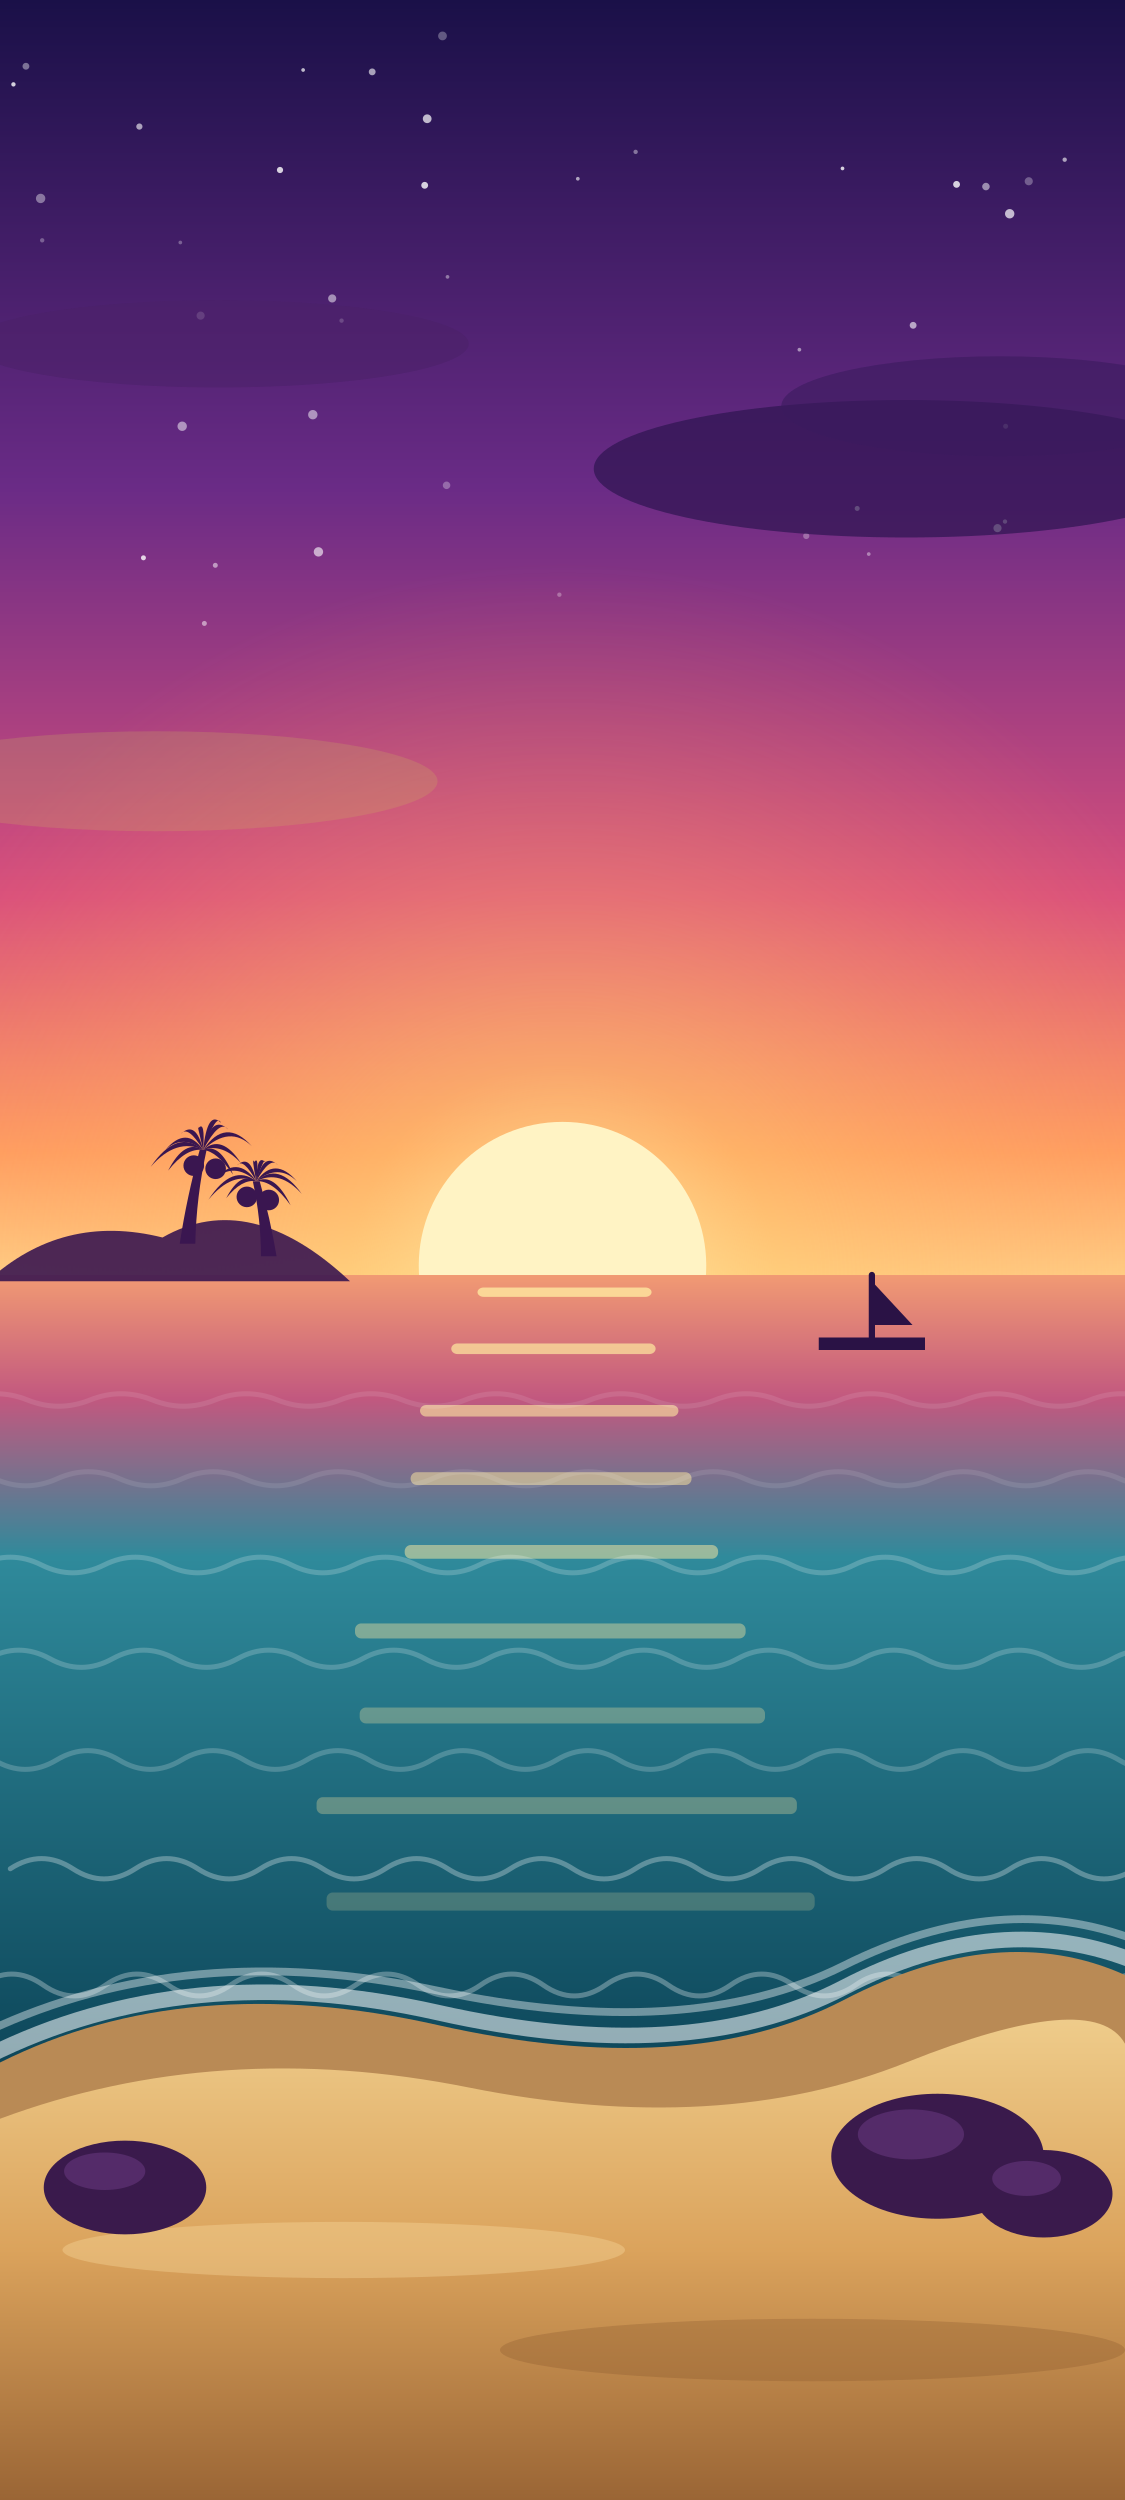
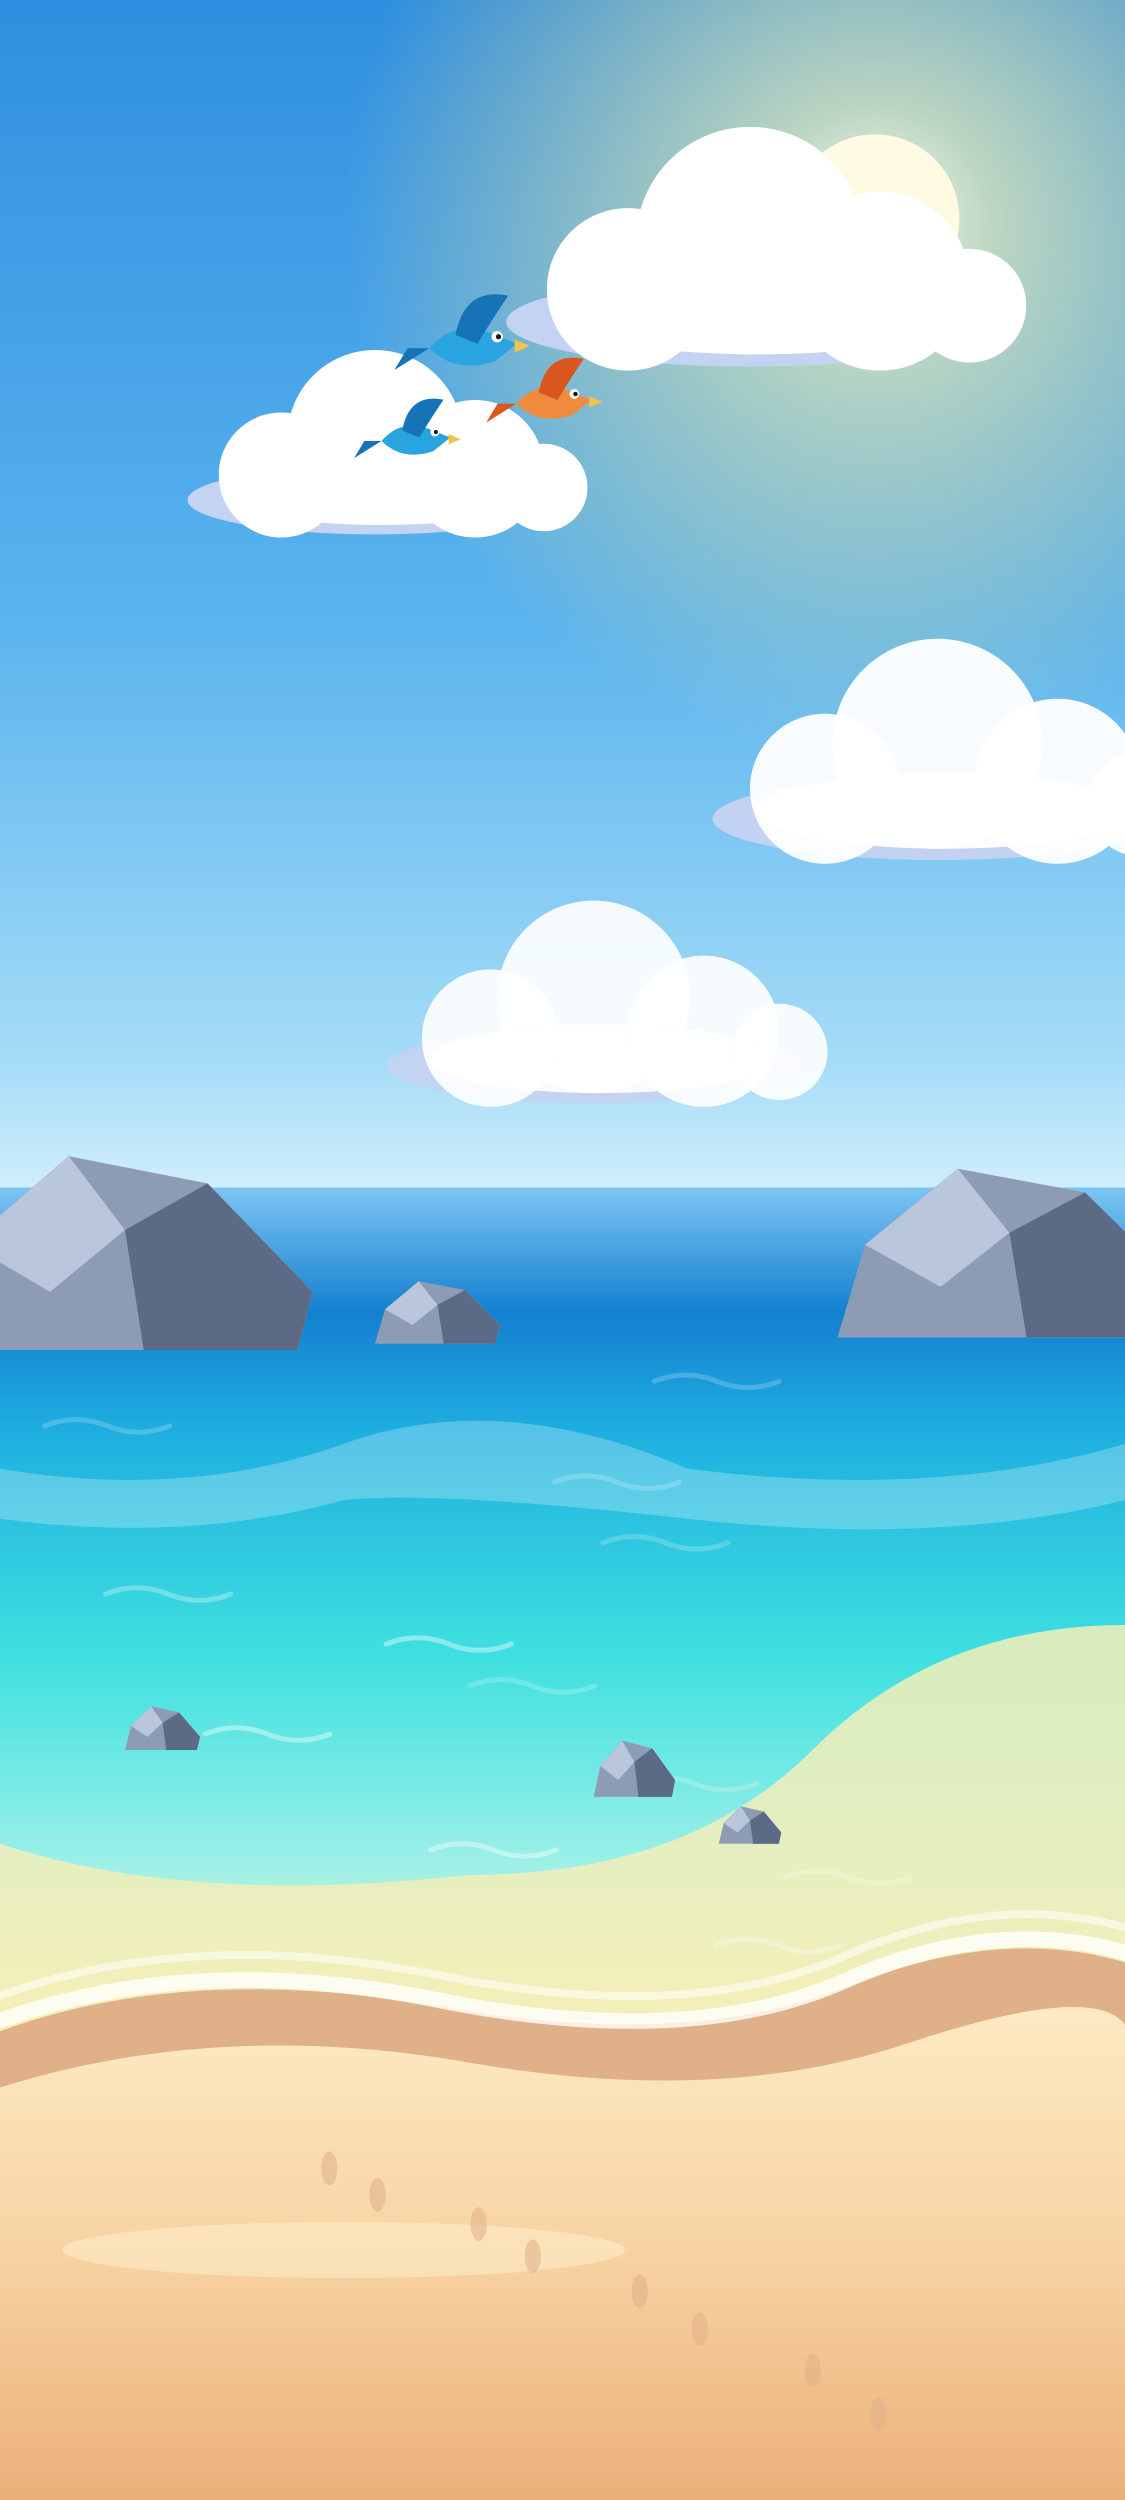
<svg xmlns="http://www.w3.org/2000/svg" viewBox="0 0 360 800" width="360" height="800">
  <defs>
-     <linearGradient id="sceneseabg_sky" gradientUnits="userSpaceOnUse" x1="0" y1="0" x2="0" y2="410">
-       <stop offset="0" stop-color="#1a1048" />
-       <stop offset="0.38" stop-color="#6a2b86" />
-       <stop offset="0.7" stop-color="#d9507c" />
-       <stop offset="0.9" stop-color="#ff9f60" />
-       <stop offset="1" stop-color="#ffd68a" />
+     <linearGradient id="sceneseabg_sky" gradientUnits="userSpaceOnUse" x1="0" y1="0" x2="0" y2="400">
+       <stop offset="0" stop-color="#2f8fe0" />
+       <stop offset="0.5" stop-color="#5bb4ee" />
+       <stop offset="0.85" stop-color="#a5dcf7" />
+       <stop offset="1" stop-color="#e6f7fd" />
    </linearGradient>
-     <radialGradient id="sceneseabg_glow" gradientUnits="userSpaceOnUse" cx="180" cy="410" r="230">
-       <stop offset="0" stop-color="#fff0b0" stop-opacity="0.95" />
-       <stop offset="0.3" stop-color="#ffc56e" stop-opacity="0.5" />
-       <stop offset="1" stop-color="#ff8a5d" stop-opacity="0" />
+     <radialGradient id="sceneseabg_sun" gradientUnits="userSpaceOnUse" cx="280" cy="70" r="170">
+       <stop offset="0" stop-color="#ffffff" stop-opacity="0.95" />
+       <stop offset="0.22" stop-color="#fff6b0" stop-opacity="0.65" />
+       <stop offset="1" stop-color="#ffe27a" stop-opacity="0" />
    </radialGradient>
-     <linearGradient id="sceneseabg_sea" gradientUnits="userSpaceOnUse" x1="0" y1="408" x2="0" y2="690">
-       <stop offset="0" stop-color="#f19a73" />
-       <stop offset="0.14" stop-color="#c2587f" />
-       <stop offset="0.32" stop-color="#2f8a9b" />
-       <stop offset="1" stop-color="#073a4e" />
+     <linearGradient id="sceneseabg_far" gradientUnits="userSpaceOnUse" x1="0" y1="380" x2="0" y2="420">
+       <stop offset="0" stop-color="#7cc4f2" />
+       <stop offset="1" stop-color="#1480d0" />
+     </linearGradient>
+     <linearGradient id="sceneseabg_lagoon" gradientUnits="userSpaceOnUse" x1="0" y1="420" x2="0" y2="640">
+       <stop offset="0" stop-color="#1480d0" />
+       <stop offset="0.18" stop-color="#1fb0e0" />
+       <stop offset="0.5" stop-color="#3fe0e0" />
+       <stop offset="0.8" stop-color="#9bf0e8" />
+       <stop offset="1" stop-color="#f3efb8" />
    </linearGradient>
    <linearGradient id="sceneseabg_sand" gradientUnits="userSpaceOnUse" x1="0" y1="640" x2="0" y2="800">
-       <stop offset="0" stop-color="#f0cf8e" />
-       <stop offset="0.5" stop-color="#dba35c" />
-       <stop offset="1" stop-color="#9a6535" />
+       <stop offset="0" stop-color="#fdebc4" />
+       <stop offset="0.5" stop-color="#f7d3a2" />
+       <stop offset="1" stop-color="#ebb07a" />
    </linearGradient>
  </defs>
  <rect x="0" y="0" width="360" height="800" fill="url(#sceneseabg_sky)" />
-   <circle cx="89.6" cy="54.4" r="1" fill="#fff" opacity="0.8" />
-   <circle cx="135.9" cy="59.3" r="1.1" fill="#fff" opacity="0.8" />
-   <circle cx="106.3" cy="95.5" r="1.3" fill="#fff" opacity="0.5" />
-   <circle cx="306.1" cy="59" r="1.1" fill="#fff" opacity="0.8" />
-   <circle cx="274.3" cy="162.7" r="0.8" fill="#fff" opacity="0.8" />
-   <circle cx="119.1" cy="23" r="1.1" fill="#fff" opacity="0.6" />
-   <circle cx="319.2" cy="169" r="1.3" fill="#fff" opacity="0.8" />
-   <circle cx="64.2" cy="101" r="1.3" fill="#fff" opacity="0.3" />
-   <circle cx="57.7" cy="77.6" r="0.6" fill="#fff" opacity="0.3" />
-   <circle cx="315.5" cy="59.7" r="1.2" fill="#fff" opacity="0.5" />
-   <circle cx="143.2" cy="88.6" r="0.6" fill="#fff" opacity="0.4" />
-   <circle cx="4.3" cy="27" r="0.7" fill="#fff" opacity="0.8" />
-   <circle cx="44.6" cy="40.5" r="1" fill="#fff" opacity="0.6" />
-   <circle cx="203.4" cy="48.6" r="0.7" fill="#fff" opacity="0.4" />
-   <circle cx="97" cy="22.4" r="0.6" fill="#fff" opacity="0.7" />
-   <circle cx="184.9" cy="57.2" r="0.6" fill="#fff" opacity="0.6" />
-   <circle cx="65.4" cy="199.5" r="0.8" fill="#fff" opacity="0.5" />
-   <circle cx="269.6" cy="53.9" r="0.6" fill="#fff" opacity="0.8" />
-   <circle cx="340.7" cy="51.1" r="0.7" fill="#fff" opacity="0.6" />
-   <circle cx="109.3" cy="102.6" r="0.7" fill="#fff" opacity="0.4" />
-   <circle cx="8.3" cy="21.2" r="1.1" fill="#fff" opacity="0.4" />
-   <circle cx="321.8" cy="136.4" r="0.8" fill="#fff" opacity="0.8" />
-   <circle cx="68.9" cy="180.9" r="0.8" fill="#fff" opacity="0.5" />
-   <circle cx="278" cy="177.3" r="0.6" fill="#fff" opacity="0.4" />
-   <circle cx="292.2" cy="104.1" r="1.1" fill="#fff" opacity="0.6" />
-   <circle cx="321.6" cy="166.9" r="0.7" fill="#fff" opacity="0.7" />
-   <circle cx="142.9" cy="155.3" r="1.2" fill="#fff" opacity="0.3" />
-   <circle cx="141.6" cy="11.5" r="1.4" fill="#fff" opacity="0.3" />
-   <circle cx="179" cy="190.3" r="0.7" fill="#fff" opacity="0.3" />
-   <circle cx="136.7" cy="38" r="1.4" fill="#fff" opacity="0.7" />
-   <circle cx="323.1" cy="68.4" r="1.5" fill="#fff" opacity="0.7" />
-   <circle cx="13" cy="63.5" r="1.5" fill="#fff" opacity="0.4" />
-   <circle cx="45.9" cy="178.5" r="0.8" fill="#fff" opacity="0.8" />
-   <circle cx="13.5" cy="76.9" r="0.7" fill="#fff" opacity="0.3" />
-   <circle cx="101.9" cy="176.6" r="1.5" fill="#fff" opacity="0.6" />
-   <circle cx="100.1" cy="132.7" r="1.5" fill="#fff" opacity="0.5" />
-   <circle cx="58.3" cy="136.4" r="1.5" fill="#fff" opacity="0.5" />
-   <circle cx="329.2" cy="58" r="1.3" fill="#fff" opacity="0.3" />
-   <circle cx="255.8" cy="111.9" r="0.6" fill="#fff" opacity="0.5" />
-   <circle cx="258" cy="171.5" r="1" fill="#fff" opacity="0.3" />
-   <circle cx="180" cy="410" r="230" fill="url(#sceneseabg_glow)" />
-   <circle cx="180" cy="405" r="46" fill="#fff3c4" />
-   <ellipse cx="290" cy="150" rx="100" ry="22" fill="#2d1450" opacity="0.7" />
-   <ellipse cx="320" cy="130" rx="70" ry="16" fill="#3a1a5e" opacity="0.6" />
-   <ellipse cx="50" cy="250" rx="90" ry="16" fill="#c9b95a" opacity="0.22" />
-   <ellipse cx="70" cy="110" rx="80" ry="14" fill="#4a2068" opacity="0.55" />
-   <rect x="0" y="408" width="360" height="300" fill="url(#sceneseabg_sea)" />
-   <rect x="152.8" y="412" width="55.7" height="3" fill="#ffe9a0" rx="2" opacity="0.8" />
-   <rect x="144.4" y="429.9" width="65.4" height="3.4" fill="#ffe9a0" rx="2" opacity="0.7" />
-   <rect x="134.4" y="449.6" width="82.7" height="3.7" fill="#ffe9a0" rx="2" opacity="0.6" />
-   <rect x="131.4" y="471.1" width="89.9" height="4.1" fill="#ffe9a0" rx="2" opacity="0.5" />
-   <rect x="129.5" y="494.4" width="100.3" height="4.4" fill="#ffe9a0" rx="2" opacity="0.5" />
-   <rect x="113.6" y="519.5" width="125" height="4.8" fill="#ffe9a0" rx="2" opacity="0.4" />
-   <rect x="115.1" y="546.4" width="129.7" height="5.1" fill="#ffe9a0" rx="2" opacity="0.3" />
-   <rect x="101.3" y="575.1" width="153.7" height="5.4" fill="#ffe9a0" rx="2" opacity="0.3" />
-   <rect x="104.5" y="605.6" width="156.2" height="5.8" fill="#ffe9a0" rx="2" opacity="0.2" />
-   <path d="M-4 410Q20 388 52 396Q80 380 112 410Z" fill="#3a1650" opacity="0.9" />
-   <path d="M57.5 398Q59.8 383 63.9 368L66.1 368Q62.8 383 62.5 398Z" fill="#3a1650" />
-   <path d="M65 368Q56.5 363.9 48.2 373.4Q56.8 360.9 65 368Z" fill="#3a1650" />
-   <path d="M65 368Q58.3 362.8 52.9 368Q59.6 360.1 65 368Z" fill="#3a1650" />
-   <path d="M65 368Q60.2 360 57.9 362.8Q62.7 358.4 65 368Z" fill="#3a1650" />
-   <path d="M65 368Q62.8 358.7 63.5 361Q65.7 358.4 65 368Z" fill="#3a1650" />
-   <path d="M65 368Q66.4 355 70.7 359.3Q69.3 356 65 368Z" fill="#3a1650" />
-   <path d="M65 368Q67.7 356.4 73 361.4Q70.3 358 65 368Z" fill="#3a1650" />
-   <path d="M65 368Q72.1 357.3 80.6 366.8Q73.5 359.9 65 368Z" fill="#3a1650" />
-   <path d="M65 368Q70.9 362.7 77.1 372.2Q71.1 365.7 65 368Z" fill="#3a1650" />
-   <path d="M65 368Q70.3 365.5 74.6 375.9Q69.3 368.3 65 368Z" fill="#3a1650" />
-   <path d="M65 368Q59.6 367.2 53.8 374.6Q59.1 364.3 65 368Z" fill="#3a1650" />
-   <circle cx="62" cy="373" r="3.3" fill="#3a1650" />
-   <circle cx="69" cy="374" r="3.3" fill="#3a1650" />
-   <path d="M83.5 402Q83.5 390 80.9 378L83.1 378Q86.5 390 88.5 402Z" fill="#3a1650" />
-   <path d="M82 378Q74.3 374.7 66.7 383.9Q74.4 372.1 82 378Z" fill="#3a1650" />
-   <path d="M82 378Q74.7 371.5 68.6 377.5Q75.9 369.2 82 378Z" fill="#3a1650" />
-   <path d="M82 378Q77.8 370.4 75.9 372.9Q80.1 369 82 378Z" fill="#3a1650" />
-   <path d="M82 378Q80.4 369.7 81.4 371.8Q83 369.6 82 378Z" fill="#3a1650" />
-   <path d="M82 378Q82.2 369.1 84.9 371.9Q84.7 369.8 82 378Z" fill="#3a1650" />
-   <path d="M82 378Q84.3 368.5 88.9 372.8Q86.5 369.9 82 378Z" fill="#3a1650" />
-   <path d="M82 378Q87.9 369.8 95 378Q89 372.2 82 378Z" fill="#3a1650" />
-   <path d="M82 378Q89.1 371.5 96.6 382.1Q89.5 374.1 82 378Z" fill="#3a1650" />
-   <path d="M82 378Q87.8 375 93 385.7Q87.2 377.6 82 378Z" fill="#3a1650" />
-   <path d="M82 378Q77.4 377.2 72.4 383.4Q77 374.6 82 378Z" fill="#3a1650" />
-   <circle cx="79" cy="383" r="3.3" fill="#3a1650" />
-   <circle cx="86" cy="384" r="3.3" fill="#3a1650" />
-   <rect x="262" y="428" width="34" height="4" fill="#2a1245" />
-   <path d="M279 428L279 408" fill="none" stroke="#2a1245" stroke-width="2" stroke-linecap="round" stroke-linejoin="round" />
-   <path d="M279 410L292 424L279 424Z" fill="#2a1245" />
-   <g transform="translate(-1.2 448)">
-     <path d="M-10 0q10 -4 20 0t20 0q10 -4 20 0t20 0q10 -4 20 0t20 0q10 -4 20 0t20 0q10 -4 20 0t20 0q10 -4 20 0t20 0q10 -4 20 0t20 0q10 -4 20 0t20 0q10 -4 20 0t20 0q10 -4 20 0t20 0" fill="none" stroke="#fff" stroke-width="1.6" stroke-linecap="round" stroke-linejoin="round" opacity="0.1" />
+   <circle cx="280" cy="70" r="170" fill="url(#sceneseabg_sun)" />
+   <circle cx="280" cy="70" r="27" fill="#fffbe2" />
+   <ellipse cx="240" cy="103" rx="78" ry="14.3" fill="#c4d3f2" opacity="1" />
+   <circle cx="201" cy="92.6" r="26" fill="#ffffff" opacity="1" />
+   <circle cx="240" cy="77" r="36.4" fill="#ffffff" opacity="1" />
+   <circle cx="281.6" cy="90" r="28.6" fill="#ffffff" opacity="1" />
+   <circle cx="310.2" cy="97.8" r="18.2" fill="#ffffff" opacity="1" />
+   <ellipse cx="242.6" cy="100.4" rx="65" ry="13" fill="#ffffff" opacity="1" />
+   <ellipse cx="120" cy="160" rx="60" ry="11" fill="#c4d3f2" opacity="1" />
+   <circle cx="90" cy="152" r="20" fill="#ffffff" opacity="1" />
+   <circle cx="120" cy="140" r="28" fill="#ffffff" opacity="1" />
+   <circle cx="152" cy="150" r="22" fill="#ffffff" opacity="1" />
+   <circle cx="174" cy="156" r="14" fill="#ffffff" opacity="1" />
+   <ellipse cx="122" cy="158" rx="50" ry="10" fill="#ffffff" opacity="1" />
+   <ellipse cx="300" cy="262" rx="72" ry="13.2" fill="#c4d3f2" opacity="0.95" />
+   <circle cx="264" cy="252.4" r="24" fill="#ffffff" opacity="0.95" />
+   <circle cx="300" cy="238" r="33.6" fill="#ffffff" opacity="0.95" />
+   <circle cx="338.4" cy="250" r="26.4" fill="#ffffff" opacity="0.95" />
+   <circle cx="364.8" cy="257.2" r="16.8" fill="#ffffff" opacity="0.95" />
+   <ellipse cx="302.4" cy="259.6" rx="60" ry="12" fill="#ffffff" opacity="0.95" />
+   <ellipse cx="190" cy="341" rx="66" ry="12.1" fill="#c4d3f2" opacity="0.9" />
+   <circle cx="157" cy="332.2" r="22" fill="#ffffff" opacity="0.9" />
+   <circle cx="190" cy="319" r="30.8" fill="#ffffff" opacity="0.9" />
+   <circle cx="225.2" cy="330" r="24.2" fill="#ffffff" opacity="0.9" />
+   <circle cx="249.4" cy="336.6" r="15.4" fill="#ffffff" opacity="0.9" />
+   <ellipse cx="192.2" cy="338.8" rx="55" ry="11" fill="#ffffff" opacity="0.9" />
+   <g transform="translate(150 110) scale(1.4)">
+     <path d="M-9 1Q-3 -6 6 -2L11 0L6 4Q-3 7 -9 1Z" fill="#2aa4e0" />
+     <path d="M-3 -2Q-1 -13 9 -11Q5 -5 2 0Z" fill="#1673b8" />
+     <path d="M-9 1L-17 6L-14 1Z" fill="#1673b8" />
+     <circle cx="6.5" cy="-1.6" r="1.3" fill="#fff" />
+     <circle cx="6.8" cy="-1.6" r="0.6" fill="#16181c" />
+     <path d="M10.5 -1L14 0.5L10.5 2Z" fill="#f5c24a" />
  </g>
-   <g transform="translate(-11.7 473.2)">
-     <path d="M-10 0q10 -4.5 20 0t20 0q10 -4.5 20 0t20 0q10 -4.5 20 0t20 0q10 -4.5 20 0t20 0q10 -4.5 20 0t20 0q10 -4.5 20 0t20 0q10 -4.5 20 0t20 0q10 -4.5 20 0t20 0q10 -4.5 20 0t20 0q10 -4.5 20 0t20 0" fill="none" stroke="#fff" stroke-width="1.6" stroke-linecap="round" stroke-linejoin="round" opacity="0.1" />
+   <g transform="translate(176 128) scale(1.2)">
+     <path d="M-9 1Q-3 -6 6 -2L11 0L6 4Q-3 7 -9 1Z" fill="#f08a3c" />
+     <path d="M-3 -2Q-1 -13 9 -11Q5 -5 2 0Z" fill="#d9561f" />
+     <path d="M-9 1L-17 6L-14 1Z" fill="#d9561f" />
+     <circle cx="6.5" cy="-1.6" r="1.3" fill="#fff" />
+     <circle cx="6.8" cy="-1.6" r="0.6" fill="#16181c" />
+     <path d="M10.5 -1L14 0.5L10.5 2Z" fill="#f5c24a" />
  </g>
-   <g transform="translate(3.3 500.8)">
-     <path d="M-10 0q10 -5 20 0t20 0q10 -5 20 0t20 0q10 -5 20 0t20 0q10 -5 20 0t20 0q10 -5 20 0t20 0q10 -5 20 0t20 0q10 -5 20 0t20 0q10 -5 20 0t20 0q10 -5 20 0t20 0q10 -5 20 0t20 0" fill="none" stroke="#fff" stroke-width="1.6" stroke-linecap="round" stroke-linejoin="round" opacity="0.2" />
+   <g transform="translate(132 140) scale(1.1)">
+     <path d="M-9 1Q-3 -6 6 -2L11 0L6 4Q-3 7 -9 1Z" fill="#2aa4e0" />
+     <path d="M-3 -2Q-1 -13 9 -11Q5 -5 2 0Z" fill="#1673b8" />
+     <path d="M-9 1L-17 6L-14 1Z" fill="#1673b8" />
+     <circle cx="6.5" cy="-1.6" r="1.3" fill="#fff" />
+     <circle cx="6.8" cy="-1.6" r="0.6" fill="#16181c" />
+     <path d="M10.5 -1L14 0.5L10.5 2Z" fill="#f5c24a" />
  </g>
-   <g transform="translate(6 530.8)">
-     <path d="M-10 0q10 -5.5 20 0t20 0q10 -5.5 20 0t20 0q10 -5.5 20 0t20 0q10 -5.5 20 0t20 0q10 -5.5 20 0t20 0q10 -5.5 20 0t20 0q10 -5.5 20 0t20 0q10 -5.5 20 0t20 0q10 -5.5 20 0t20 0q10 -5.5 20 0t20 0" fill="none" stroke="#fff" stroke-width="1.6" stroke-linecap="round" stroke-linejoin="round" opacity="0.2" />
-   </g>
-   <g transform="translate(-11.9 563.2)">
-     <path d="M-10 0q10 -6 20 0t20 0q10 -6 20 0t20 0q10 -6 20 0t20 0q10 -6 20 0t20 0q10 -6 20 0t20 0q10 -6 20 0t20 0q10 -6 20 0t20 0q10 -6 20 0t20 0q10 -6 20 0t20 0q10 -6 20 0t20 0" fill="none" stroke="#fff" stroke-width="1.6" stroke-linecap="round" stroke-linejoin="round" opacity="0.2" />
-   </g>
-   <g transform="translate(13.3 598)">
-     <path d="M-10 0q10 -6.5 20 0t20 0q10 -6.5 20 0t20 0q10 -6.5 20 0t20 0q10 -6.5 20 0t20 0q10 -6.5 20 0t20 0q10 -6.5 20 0t20 0q10 -6.5 20 0t20 0q10 -6.5 20 0t20 0q10 -6.5 20 0t20 0q10 -6.5 20 0t20 0" fill="none" stroke="#fff" stroke-width="1.6" stroke-linecap="round" stroke-linejoin="round" opacity="0.3" />
-   </g>
-   <g transform="translate(3.8 635.2)">
-     <path d="M-10 0q10 -7 20 0t20 0q10 -7 20 0t20 0q10 -7 20 0t20 0q10 -7 20 0t20 0q10 -7 20 0t20 0q10 -7 20 0t20 0q10 -7 20 0t20 0q10 -7 20 0t20 0q10 -7 20 0t20 0q10 -7 20 0t20 0" fill="none" stroke="#fff" stroke-width="1.6" stroke-linecap="round" stroke-linejoin="round" opacity="0.3" />
-   </g>
-   <g transform="translate(-9.1 674.8)">
-     <path d="M-10 0q10 -7.5 20 0t20 0q10 -7.5 20 0t20 0q10 -7.5 20 0t20 0q10 -7.5 20 0t20 0q10 -7.5 20 0t20 0q10 -7.5 20 0t20 0q10 -7.5 20 0t20 0q10 -7.5 20 0t20 0q10 -7.5 20 0t20 0q10 -7.5 20 0t20 0" fill="none" stroke="#fff" stroke-width="1.6" stroke-linecap="round" stroke-linejoin="round" opacity="0.3" />
-   </g>
-   <g transform="translate(-2.1 716.8)">
-     <path d="M-10 0q10 -8 20 0t20 0q10 -8 20 0t20 0q10 -8 20 0t20 0q10 -8 20 0t20 0q10 -8 20 0t20 0q10 -8 20 0t20 0q10 -8 20 0t20 0q10 -8 20 0t20 0q10 -8 20 0t20 0q10 -8 20 0t20 0" fill="none" stroke="#fff" stroke-width="1.6" stroke-linecap="round" stroke-linejoin="round" opacity="0.3" />
-   </g>
-   <path d="M0 660Q60 630 140 648T270 640T360 632L360 800L0 800Z" fill="#b98a55" />
-   <path d="M0 678Q70 652 150 668T290 660T360 654L360 800L0 800Z" fill="url(#sceneseabg_sand)" />
-   <path d="M-4 658Q60 626 140 644T270 636T364 628" fill="none" stroke="#fff" stroke-width="5" stroke-linecap="round" stroke-linejoin="round" opacity="0.55" />
-   <path d="M-4 650Q60 620 140 637T270 629T364 621" fill="none" stroke="#fff" stroke-width="2.5" stroke-linecap="round" stroke-linejoin="round" opacity="0.4" />
-   <ellipse cx="110" cy="720" rx="90" ry="9" fill="#ffe6ad" opacity="0.3" />
-   <ellipse cx="260" cy="752" rx="100" ry="10" fill="#7a4a25" opacity="0.25" />
-   <ellipse cx="300" cy="690" rx="34" ry="20" fill="#3a1a4c" />
-   <ellipse cx="291.5" cy="683" rx="17" ry="8" fill="#5a2f70" opacity="0.8" />
-   <ellipse cx="334" cy="702" rx="22" ry="14" fill="#3a1a4c" />
-   <ellipse cx="328.5" cy="697.1" rx="11" ry="5.6" fill="#5a2f70" opacity="0.8" />
-   <ellipse cx="40" cy="700" rx="26" ry="15" fill="#3a1a4c" />
-   <ellipse cx="33.5" cy="694.8" rx="13" ry="6" fill="#5a2f70" opacity="0.8" />
+   <rect x="0" y="380" width="360" height="50" fill="url(#sceneseabg_far)" />
+   <rect x="0" y="420" width="360" height="240" fill="url(#sceneseabg_lagoon)" />
+   <path d="M360 520Q300 520 260 560T150 600Q60 610 0 590L0 660L360 660Z" fill="#f3efb8" opacity="0.85" />
+   <path d="M0 470Q60 480 110 462T220 470Q300 480 360 462L360 480Q300 495 220 486T110 480Q60 494 0 486Z" fill="#ffffff" opacity="0.25" />
+   <path d="M209.4 442q10 -4 20 0t20 0" fill="none" stroke="#fff" stroke-width="1.6" stroke-linecap="round" stroke-linejoin="round" opacity="0.2" />
+   <path d="M14.3 456.3q10 -4 20 0t20 0" fill="none" stroke="#fff" stroke-width="1.6" stroke-linecap="round" stroke-linejoin="round" opacity="0.2" />
+   <path d="M177.4 474.3q10 -4 20 0t20 0" fill="none" stroke="#fff" stroke-width="1.6" stroke-linecap="round" stroke-linejoin="round" opacity="0.2" />
+   <path d="M192.9 493.7q10 -4 20 0t20 0" fill="none" stroke="#fff" stroke-width="1.6" stroke-linecap="round" stroke-linejoin="round" opacity="0.2" />
+   <path d="M33.8 510.1q10 -4 20 0t20 0" fill="none" stroke="#fff" stroke-width="1.6" stroke-linecap="round" stroke-linejoin="round" opacity="0.3" />
+   <path d="M123.6 526.1q10 -4 20 0t20 0" fill="none" stroke="#fff" stroke-width="1.6" stroke-linecap="round" stroke-linejoin="round" opacity="0.4" />
+   <path d="M150.3 539.5q10 -4 20 0t20 0" fill="none" stroke="#fff" stroke-width="1.6" stroke-linecap="round" stroke-linejoin="round" opacity="0.2" />
+   <path d="M65.6 554.9q10 -4 20 0t20 0" fill="none" stroke="#fff" stroke-width="1.6" stroke-linecap="round" stroke-linejoin="round" opacity="0.4" />
+   <path d="M202.1 570.8q10 -4 20 0t20 0" fill="none" stroke="#fff" stroke-width="1.6" stroke-linecap="round" stroke-linejoin="round" opacity="0.2" />
+   <path d="M137.8 592q10 -4 20 0t20 0" fill="none" stroke="#fff" stroke-width="1.6" stroke-linecap="round" stroke-linejoin="round" opacity="0.4" />
+   <path d="M251.4 600.7q10 -4 20 0t20 0" fill="none" stroke="#fff" stroke-width="1.6" stroke-linecap="round" stroke-linejoin="round" opacity="0.2" />
+   <path d="M229 622.5q10 -4 20 0t20 0" fill="none" stroke="#fff" stroke-width="1.6" stroke-linecap="round" stroke-linejoin="round" opacity="0.3" />
+   <path d="M-20 432L-10.4 397.9L22 370L66.4 378.7L100 413.4L95.2 432Z" fill="#8d9bb5" />
+   <path d="M-10.4 397.9L22 370L40 393.6L16 413.4Z" fill="#b9c6dc" />
+   <path d="M40 393.6L66.4 378.7L100 413.4L95.2 432L46 432Z" fill="#5c6a86" />
+   <path d="M268 428L276.8 398.3L306.5 374L347.2 381.6L378 411.8L373.6 428Z" fill="#8d9bb5" />
+   <path d="M276.8 398.3L306.5 374L323 394.5L301 411.8Z" fill="#b9c6dc" />
+   <path d="M323 394.5L347.2 381.6L378 411.8L373.6 428L328.5 428Z" fill="#5c6a86" />
+   <path d="M120 430L123.2 419L134 410L148.8 412.8L160 424L158.4 430Z" fill="#8d9bb5" />
+   <path d="M123.2 419L134 410L140 417.6L132 424Z" fill="#b9c6dc" />
+   <path d="M140 417.6L148.8 412.8L160 424L158.4 430L142 430Z" fill="#5c6a86" />
+   <path d="M190 575L192.1 565.1L199.1 557L208.7 559.5L216 569.6L215 575Z" fill="#8d9bb5" />
+   <path d="M192.1 565.1L199.1 557L203 563.8L197.8 569.6Z" fill="#b9c6dc" />
+   <path d="M203 563.8L208.7 559.5L216 569.6L215 575L204.3 575Z" fill="#5c6a86" />
+   <path d="M230 590L231.6 583.4L237 578L244.4 579.7L250 586.4L249.2 590Z" fill="#8d9bb5" />
+   <path d="M231.6 583.4L237 578L240 582.6L236 586.4Z" fill="#b9c6dc" />
+   <path d="M240 582.6L244.4 579.7L250 586.4L249.2 590L241 590Z" fill="#5c6a86" />
+   <path d="M40 560L41.9 552.3L48.4 546L57.3 548L64 555.8L63 560Z" fill="#8d9bb5" />
+   <path d="M41.9 552.3L48.4 546L52 551.3L47.2 555.8Z" fill="#b9c6dc" />
+   <path d="M52 551.3L57.3 548L64 555.8L63 560L53.2 560Z" fill="#5c6a86" />
+   <path d="M0 650Q60 628 140 642T270 636T360 628L360 800L0 800Z" fill="#e0b088" />
+   <path d="M0 668Q70 646 150 660T290 654T360 648L360 800L0 800Z" fill="url(#sceneseabg_sand)" />
+   <path d="M-4 648Q60 624 140 640T270 634T364 626" fill="none" stroke="#fff" stroke-width="5" stroke-linecap="round" stroke-linejoin="round" opacity="0.8" />
+   <path d="M-4 640Q60 616 140 632T270 626T364 618" fill="none" stroke="#fff" stroke-width="2.5" stroke-linecap="round" stroke-linejoin="round" opacity="0.55" />
+   <ellipse cx="110" cy="720" rx="90" ry="9" fill="#fff3d4" opacity="0.45" />
+   <ellipse cx="281.1" cy="772.6" rx="2.6" ry="5.4" fill="#e0b088" opacity="0.55" />
+   <ellipse cx="260.1" cy="758.6" rx="2.6" ry="5.4" fill="#e0b088" opacity="0.55" />
+   <ellipse cx="223.9" cy="745.4" rx="2.6" ry="5.4" fill="#e0b088" opacity="0.55" />
+   <ellipse cx="204.7" cy="733.2" rx="2.6" ry="5.4" fill="#e0b088" opacity="0.55" />
+   <ellipse cx="170.5" cy="722" rx="2.6" ry="5.4" fill="#e0b088" opacity="0.55" />
+   <ellipse cx="153.2" cy="711.7" rx="2.6" ry="5.4" fill="#e0b088" opacity="0.55" />
+   <ellipse cx="120.8" cy="702.3" rx="2.6" ry="5.4" fill="#e0b088" opacity="0.55" />
+   <ellipse cx="105.4" cy="693.9" rx="2.6" ry="5.4" fill="#e0b088" opacity="0.55" />
</svg>
